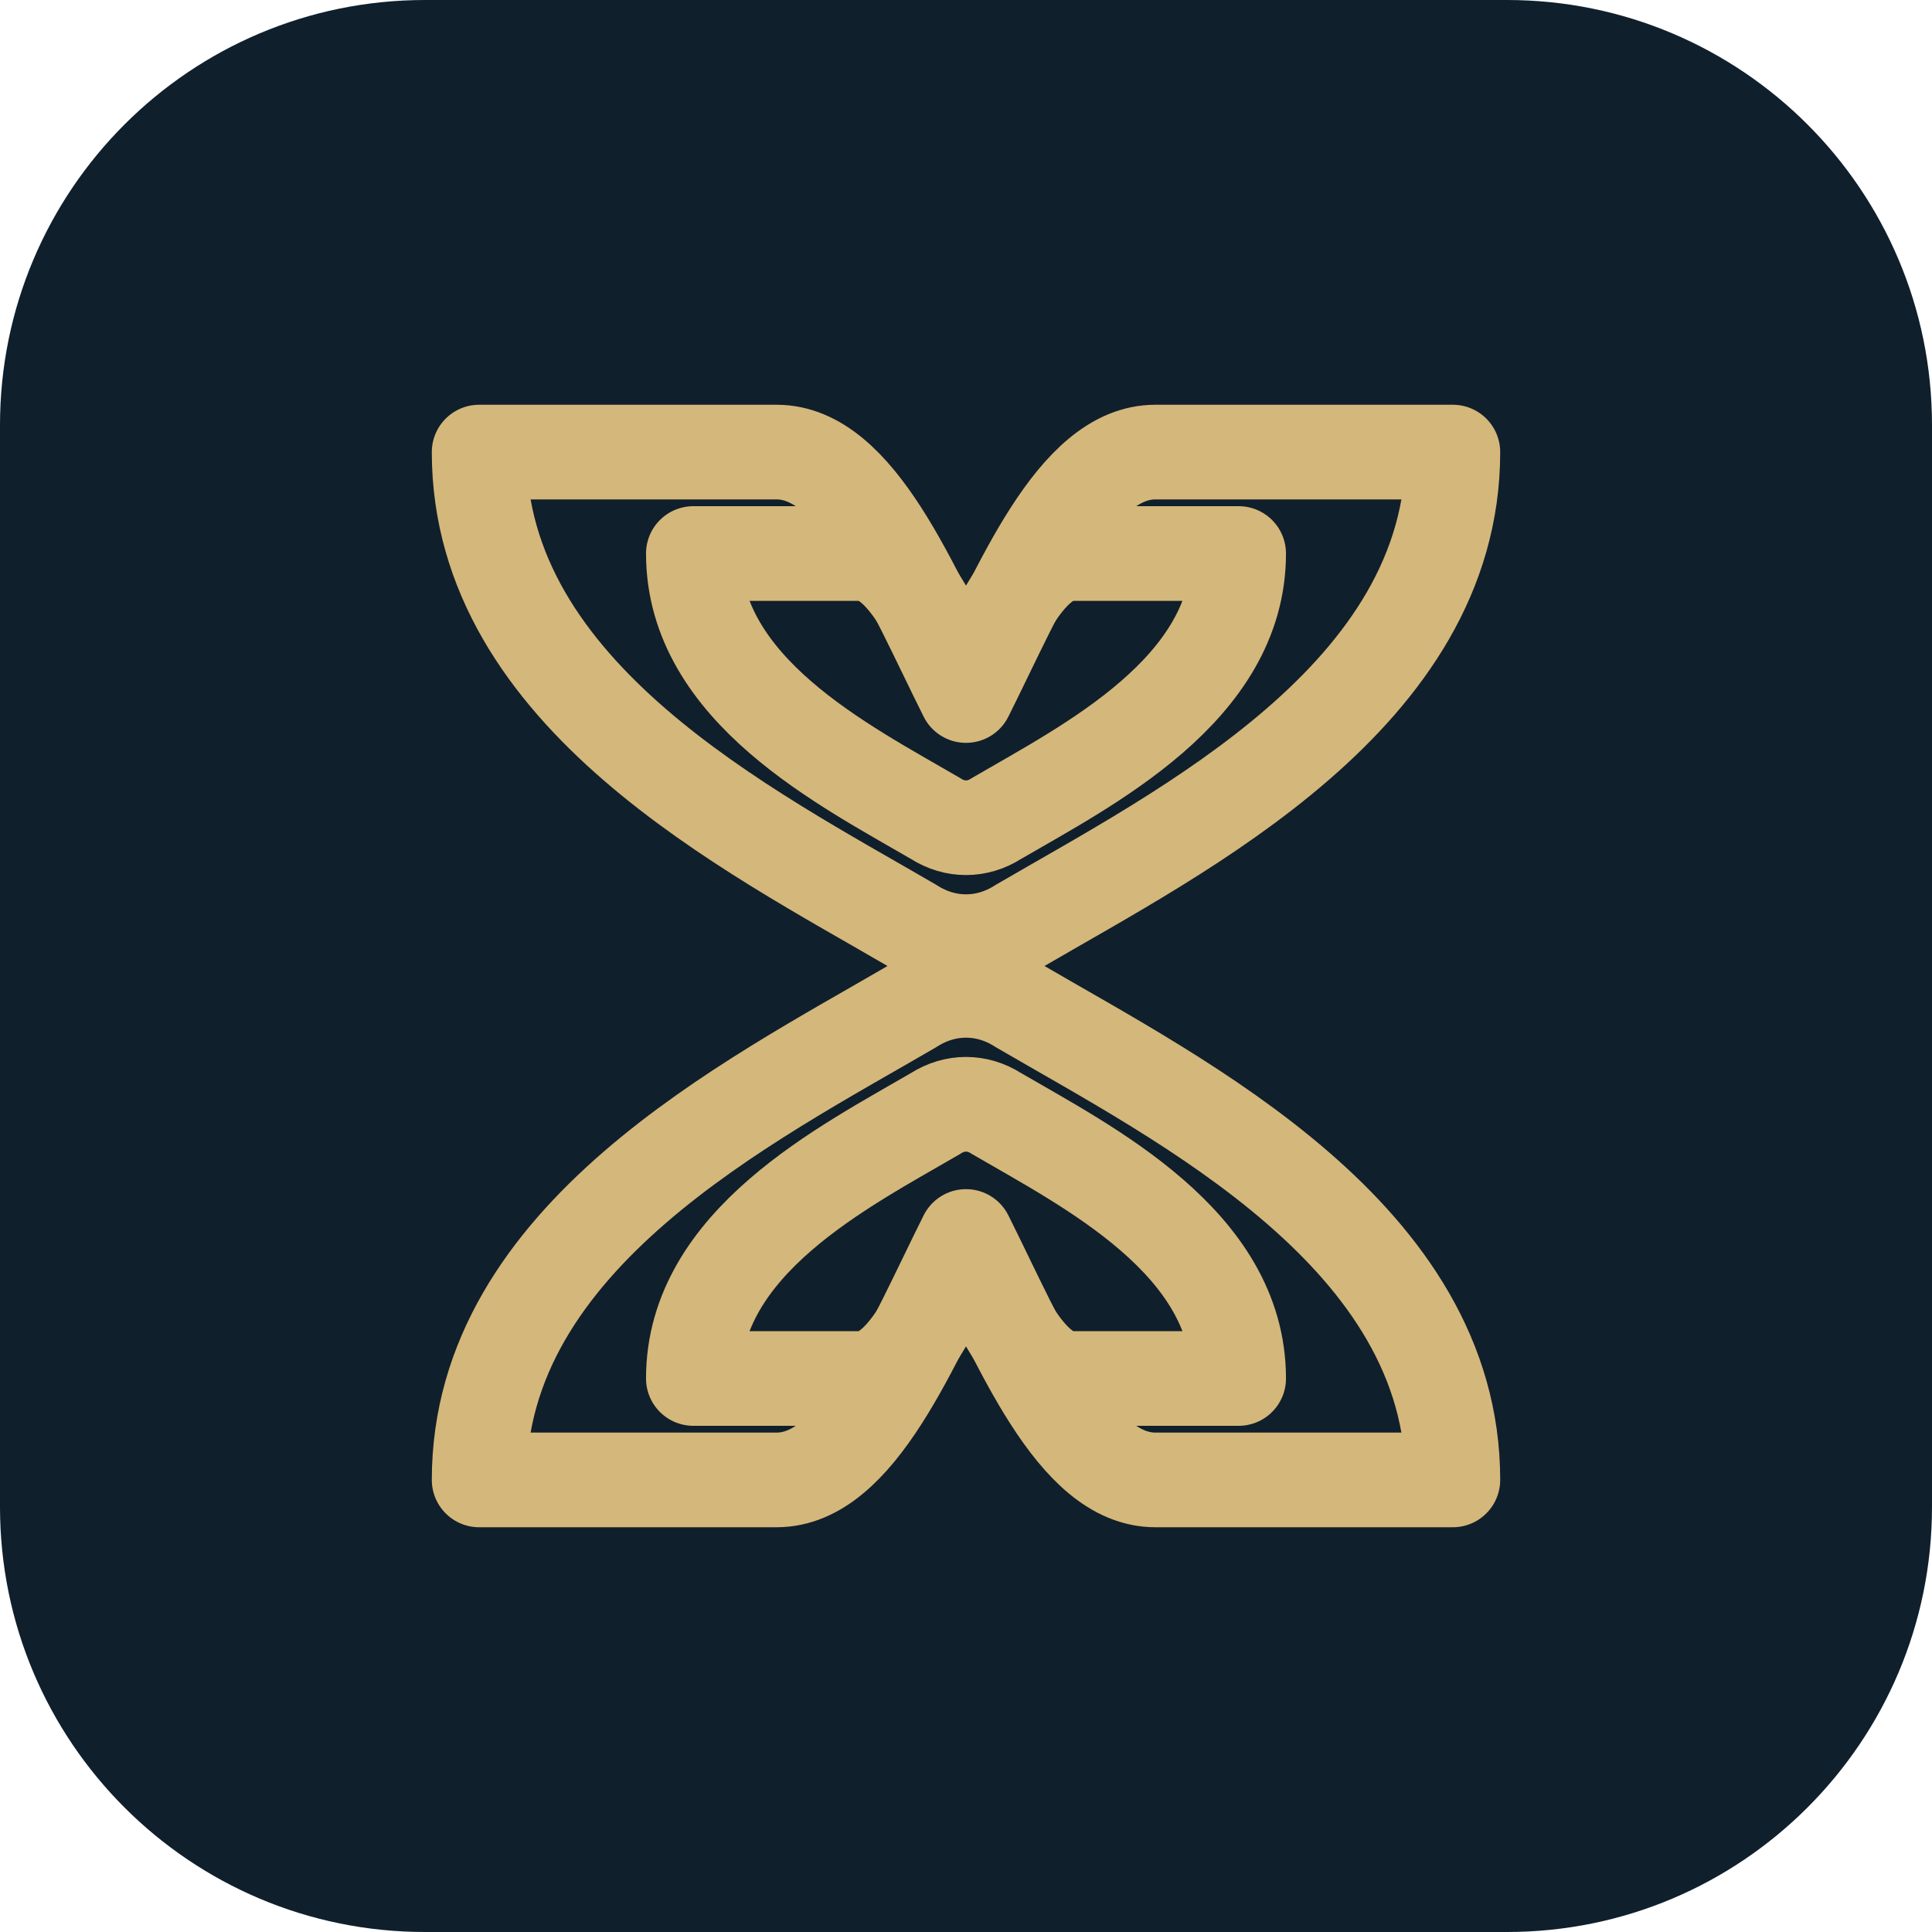
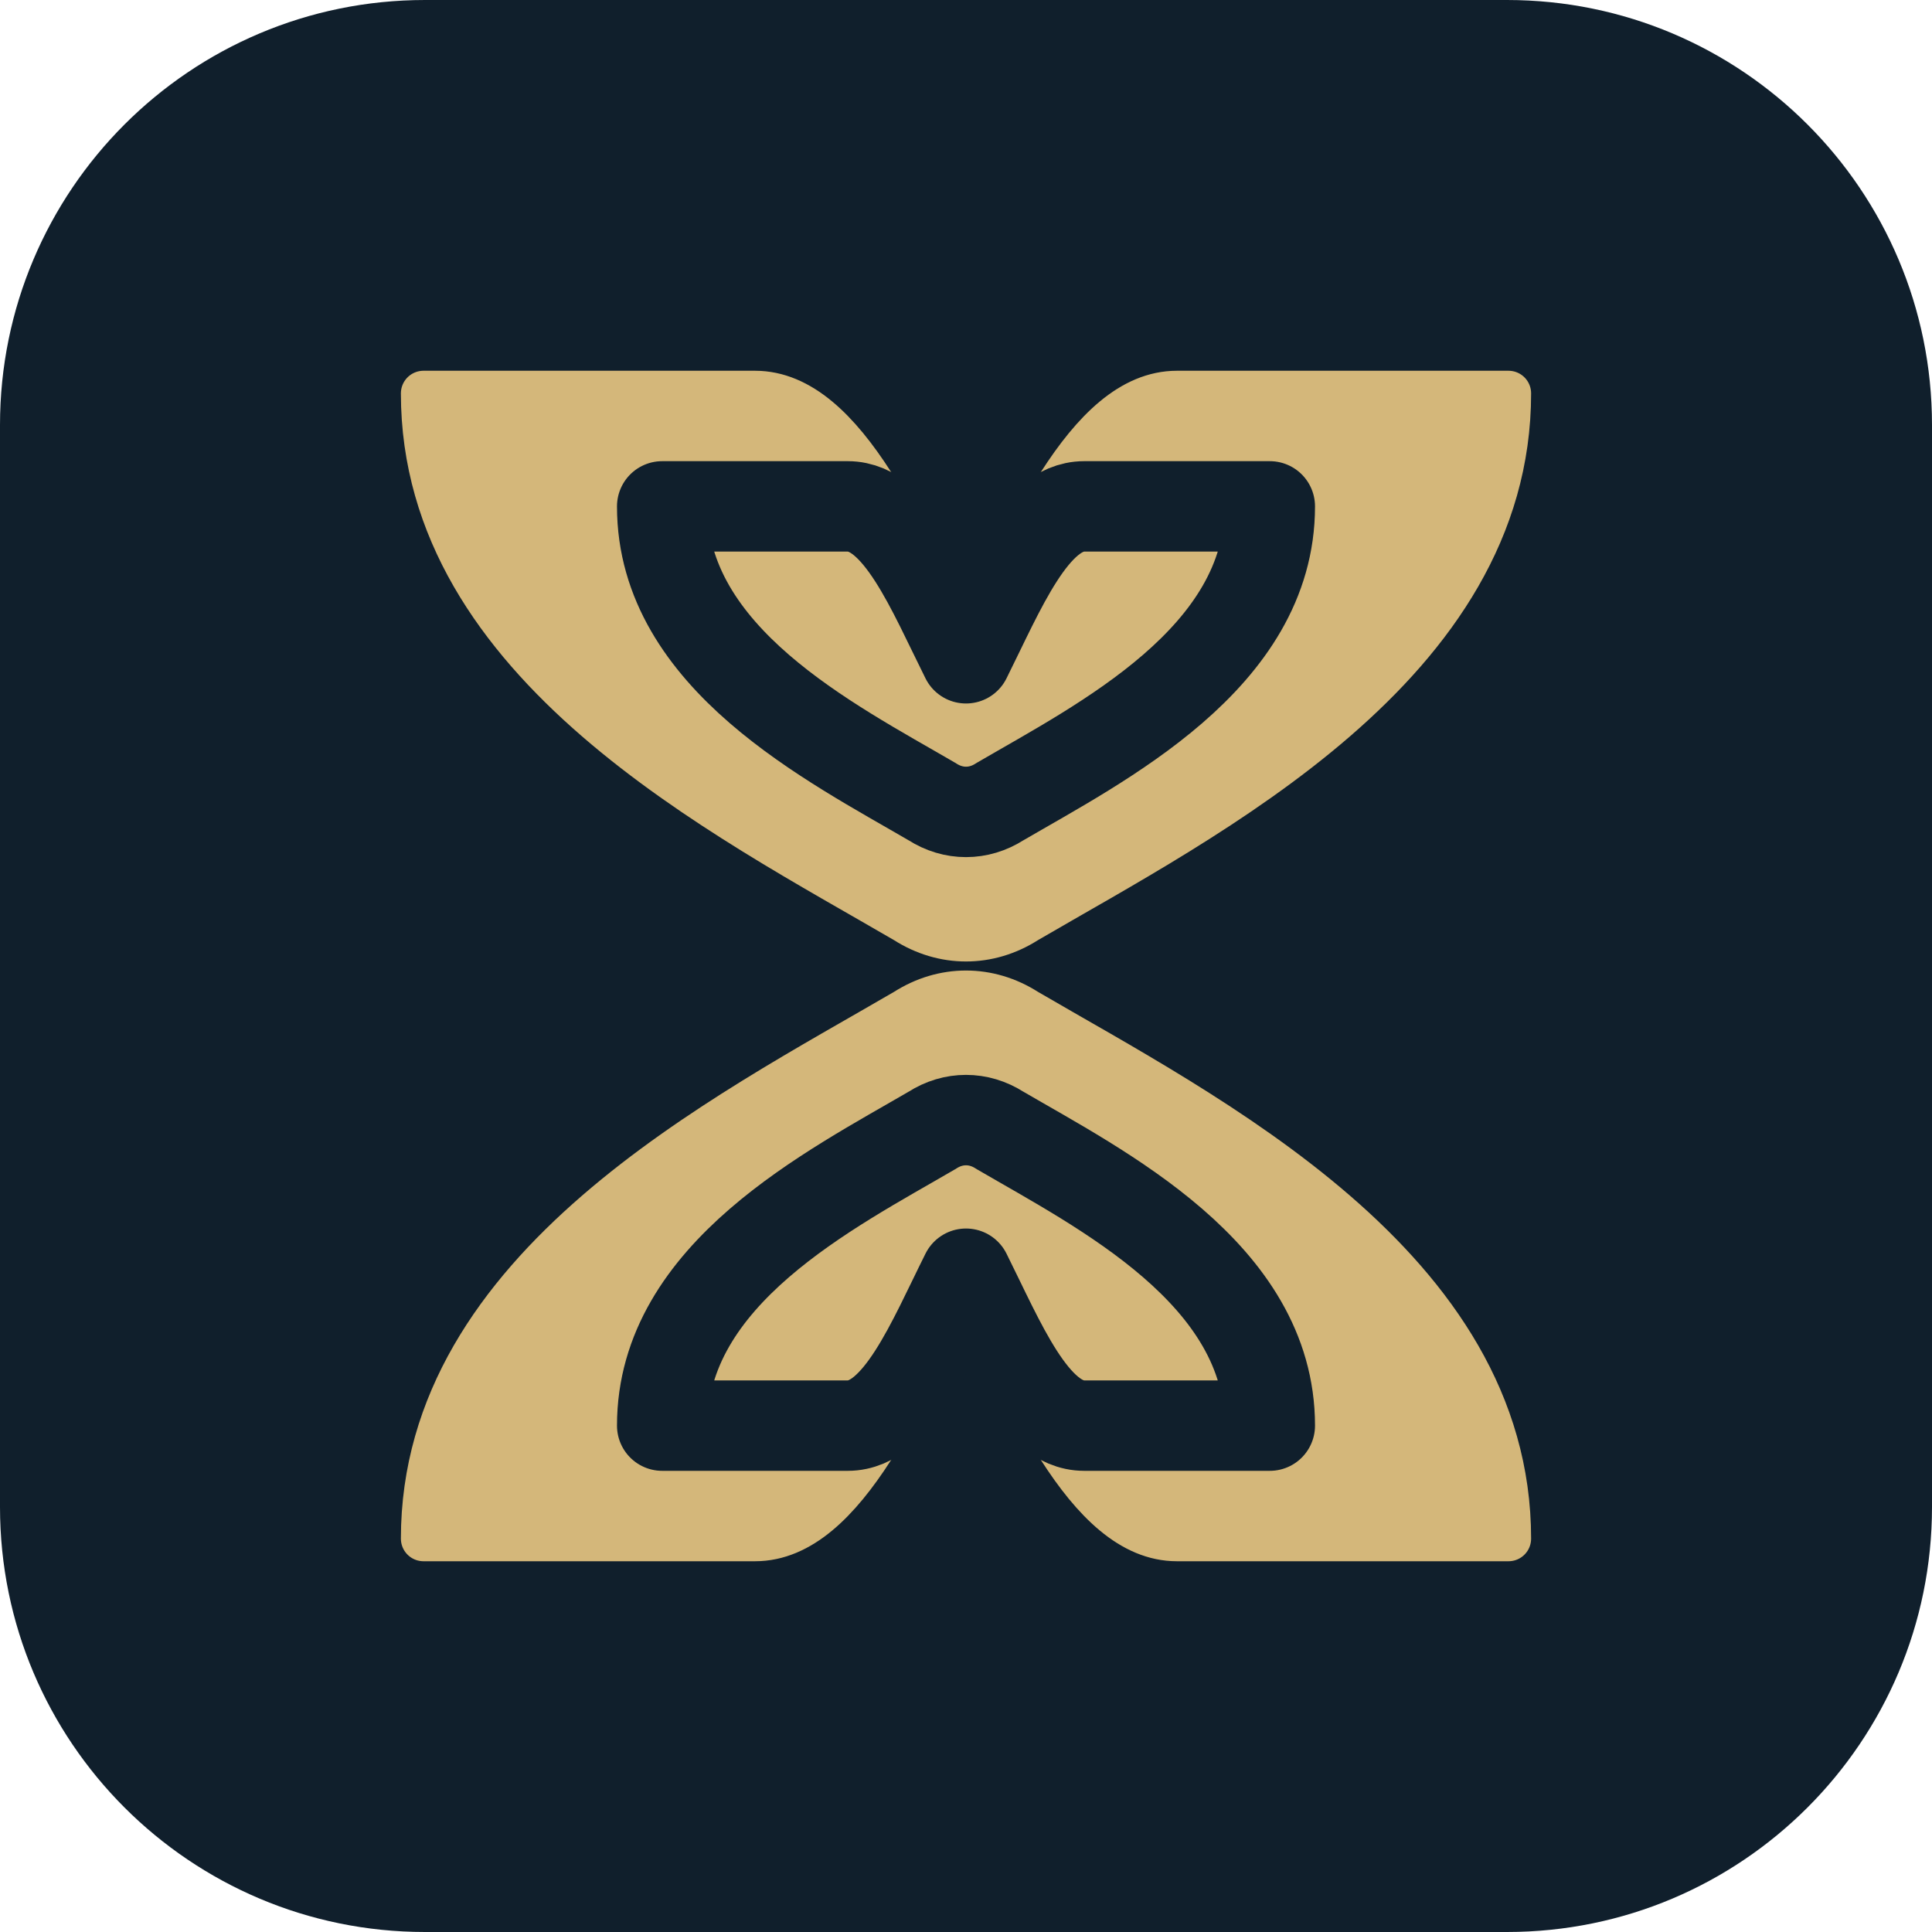
<svg xmlns="http://www.w3.org/2000/svg" viewBox="0 0 100 100" width="100" height="100" role="img" aria-label="Plenty">
  <rect width="100" height="100" rx="22" fill="#101F2C" />
-   <g transform="translate(15 15) scale(0.7)" fill="none" stroke="#D4B77A" stroke-width="7" stroke-linecap="round" stroke-linejoin="round">
-     <path d="M14 12L36 12C42 12 46 22 50 30C54 22 58 12 64 12L86 12C86 30 66 40 54 47C51.5 48.6 48.5 48.6 46 47C34 40 14 30 14 12Z" />
-     <path d="M14 88L36 88C42 88 46 78 50 70C54 78 58 88 64 88L86 88C86 70 66 60 54 53C51.5 51.4 48.5 51.4 46 53C34 60 14 70 14 88Z" />
-     <path d="M29.84 19.5L42.16 19.5C45.52 19.5 47.76 25.1 50 29.58C52.24 25.1 54.48 19.5 57.84 19.5L70.16 19.5C70.16 29.58 58.96 35.18 52.24 39.1C50.84 40 49.16 40 47.76 39.1C41.04 35.18 29.84 29.58 29.84 19.5Z" />
-     <path d="M29.84 80.5L42.16 80.5C45.52 80.5 47.76 74.9 50 70.42C52.24 74.9 54.48 80.5 57.84 80.5L70.16 80.5C70.16 70.42 58.96 64.82 52.24 60.9C50.84 60 49.16 60 47.76 60.9C41.04 64.82 29.84 70.42 29.84 80.5Z" />
+   <g transform="translate(11 11) scale(0.78)">
+     <g fill="#D4B77A" stroke="#D4B77A" stroke-width="3" stroke-linejoin="round">
+       <path d="M14 12L36 12C42 12 46 22 50 30C54 22 58 12 64 12L86 12C86 30 66 40 54 47C51.5 48.6 48.5 48.6 46 47C34 40 14 30 14 12Z" />
+       <path d="M14 88L36 88C42 88 46 78 50 70C54 78 58 88 64 88L86 88C86 70 66 60 54 53C51.5 51.4 48.5 51.4 46 53C34 60 14 70 14 88Z" />
+     </g>
+     <g fill="none" stroke="#101F2C" stroke-width="6" stroke-linejoin="round">
+       <path d="M29.84 19.5L42.16 19.5C45.52 19.5 47.76 25.1 50 29.58C52.24 25.1 54.48 19.5 57.84 19.5L70.16 19.5C70.16 29.58 58.96 35.18 52.24 39.1C50.84 40 49.16 40 47.76 39.1C41.04 35.18 29.84 29.58 29.84 19.5Z" />
+       <path d="M29.84 80.5L42.16 80.5C45.52 80.5 47.76 74.9 50 70.42C52.24 74.9 54.48 80.5 57.84 80.5L70.16 80.5C70.16 70.42 58.96 64.82 52.24 60.9C50.84 60 49.16 60 47.76 60.9C41.04 64.82 29.84 70.42 29.84 80.5Z" />
+     </g>
  </g>
</svg>
